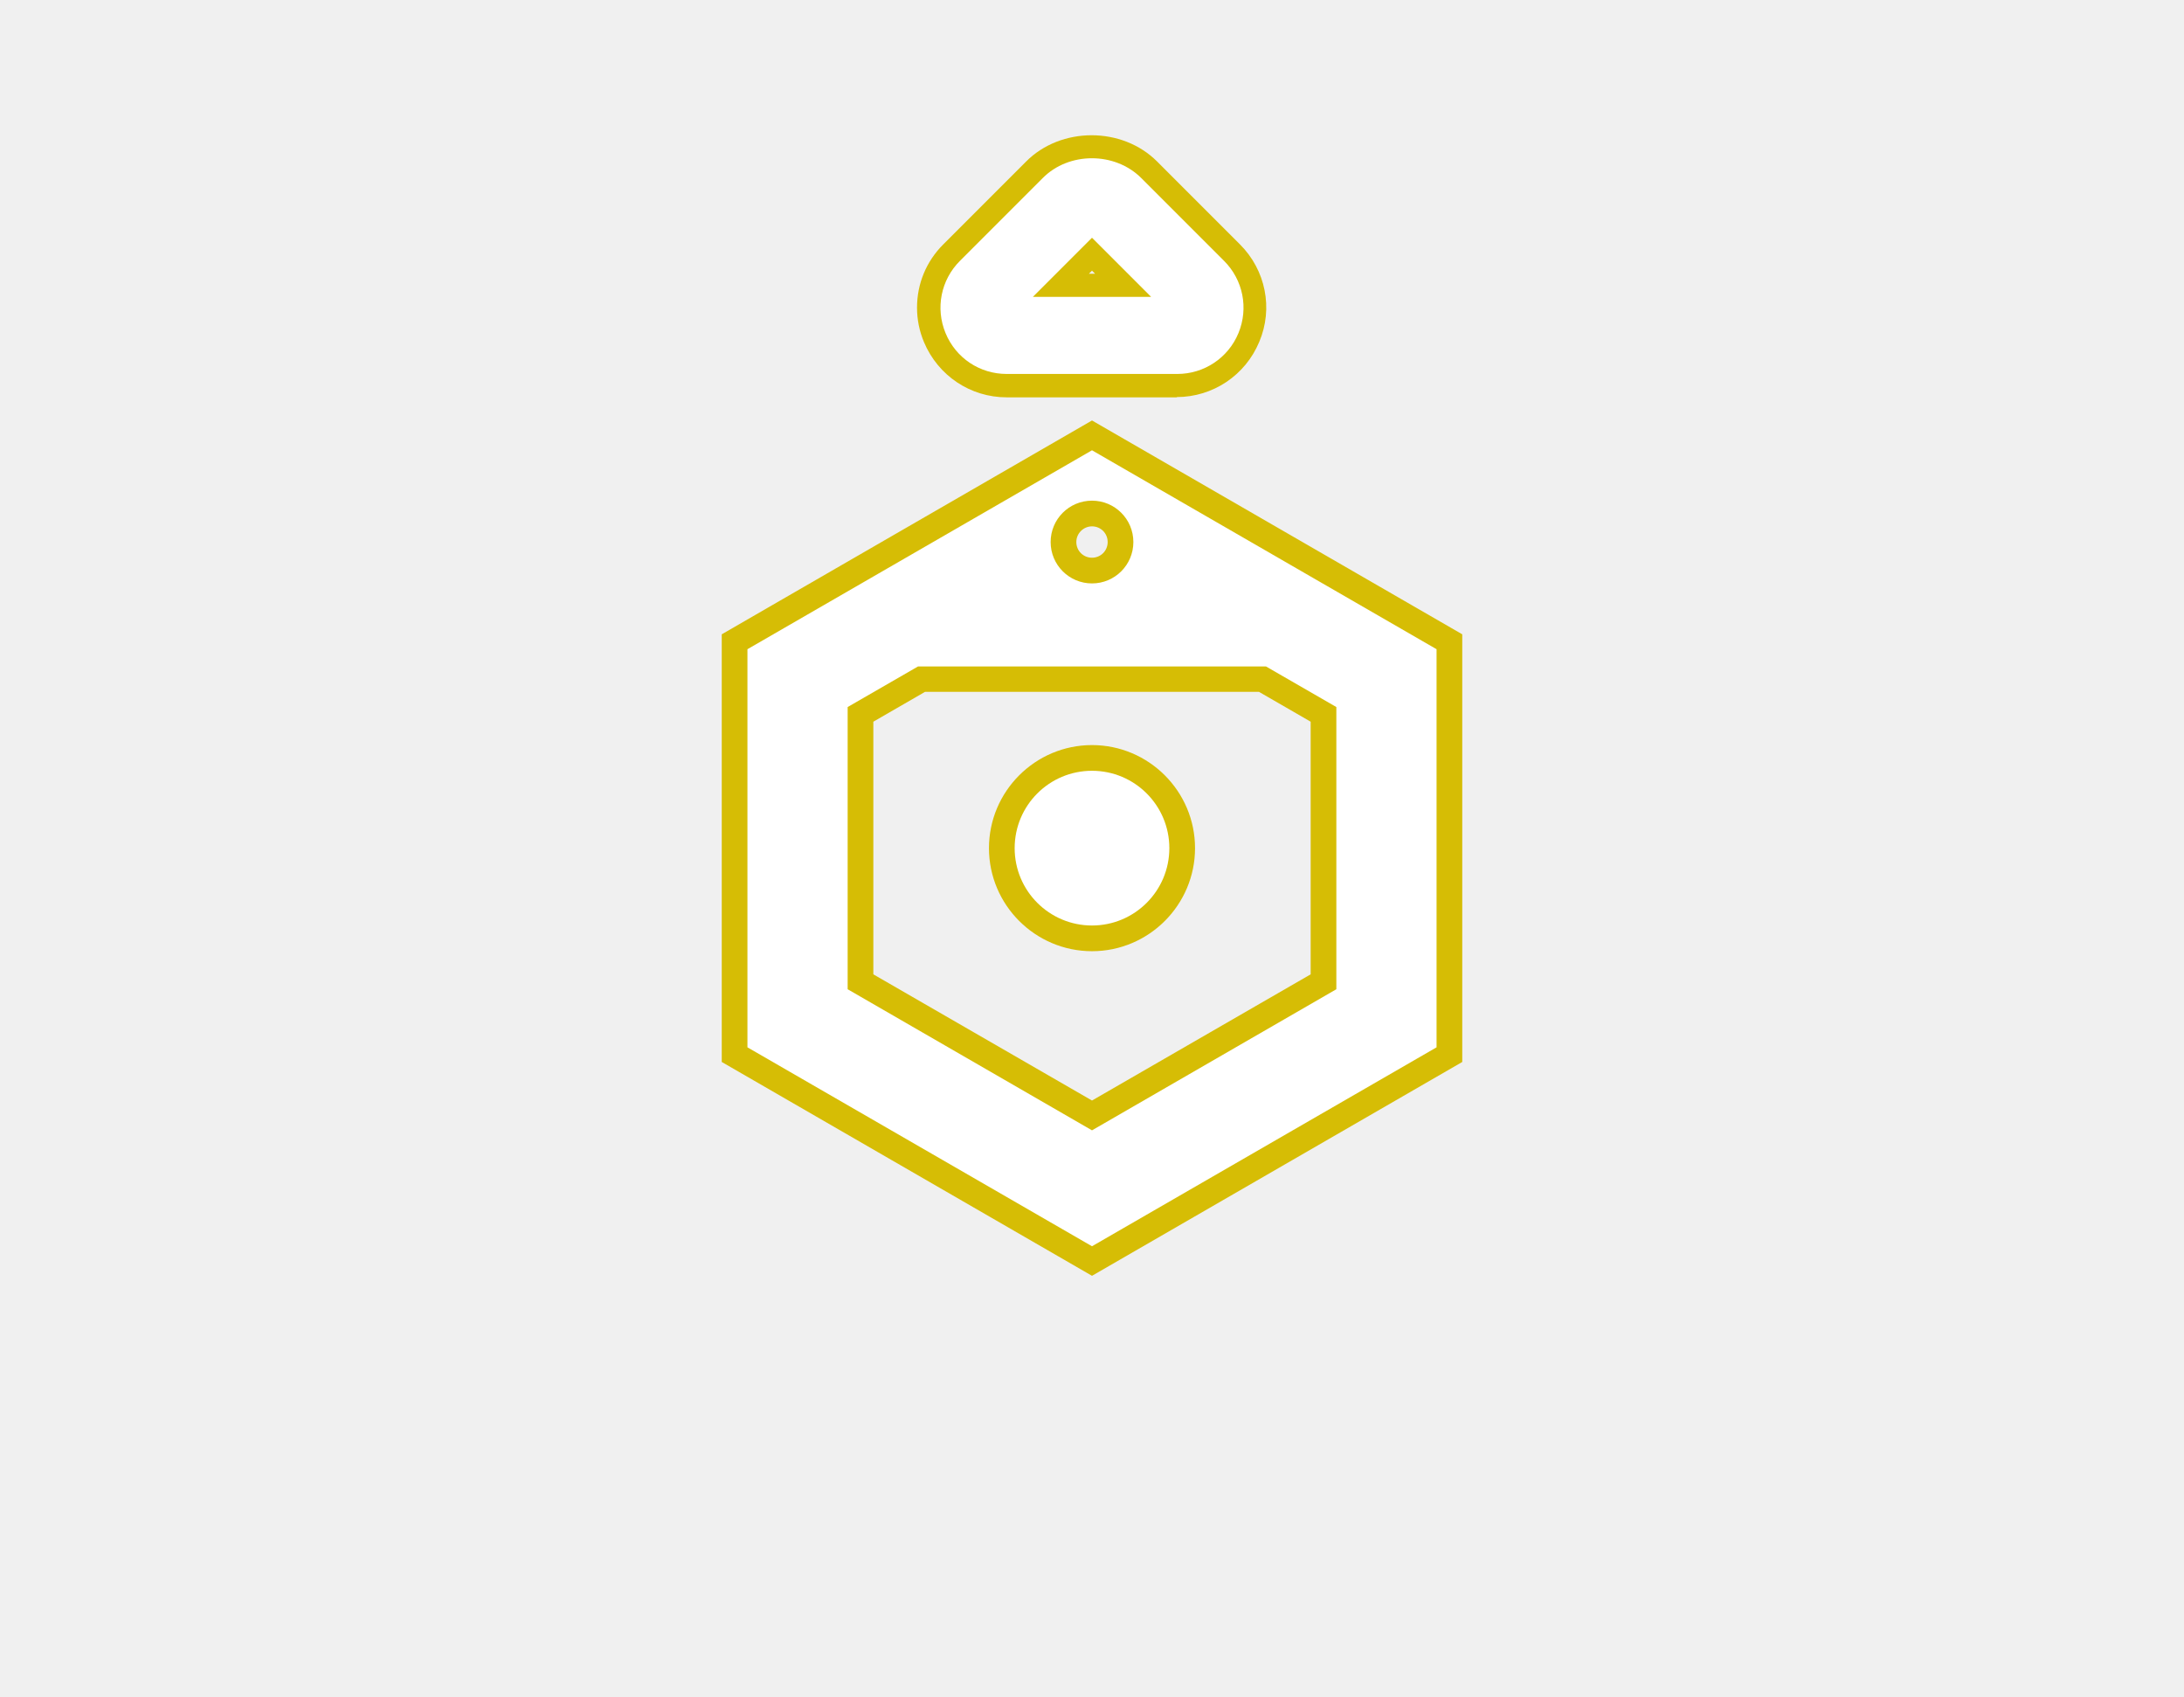
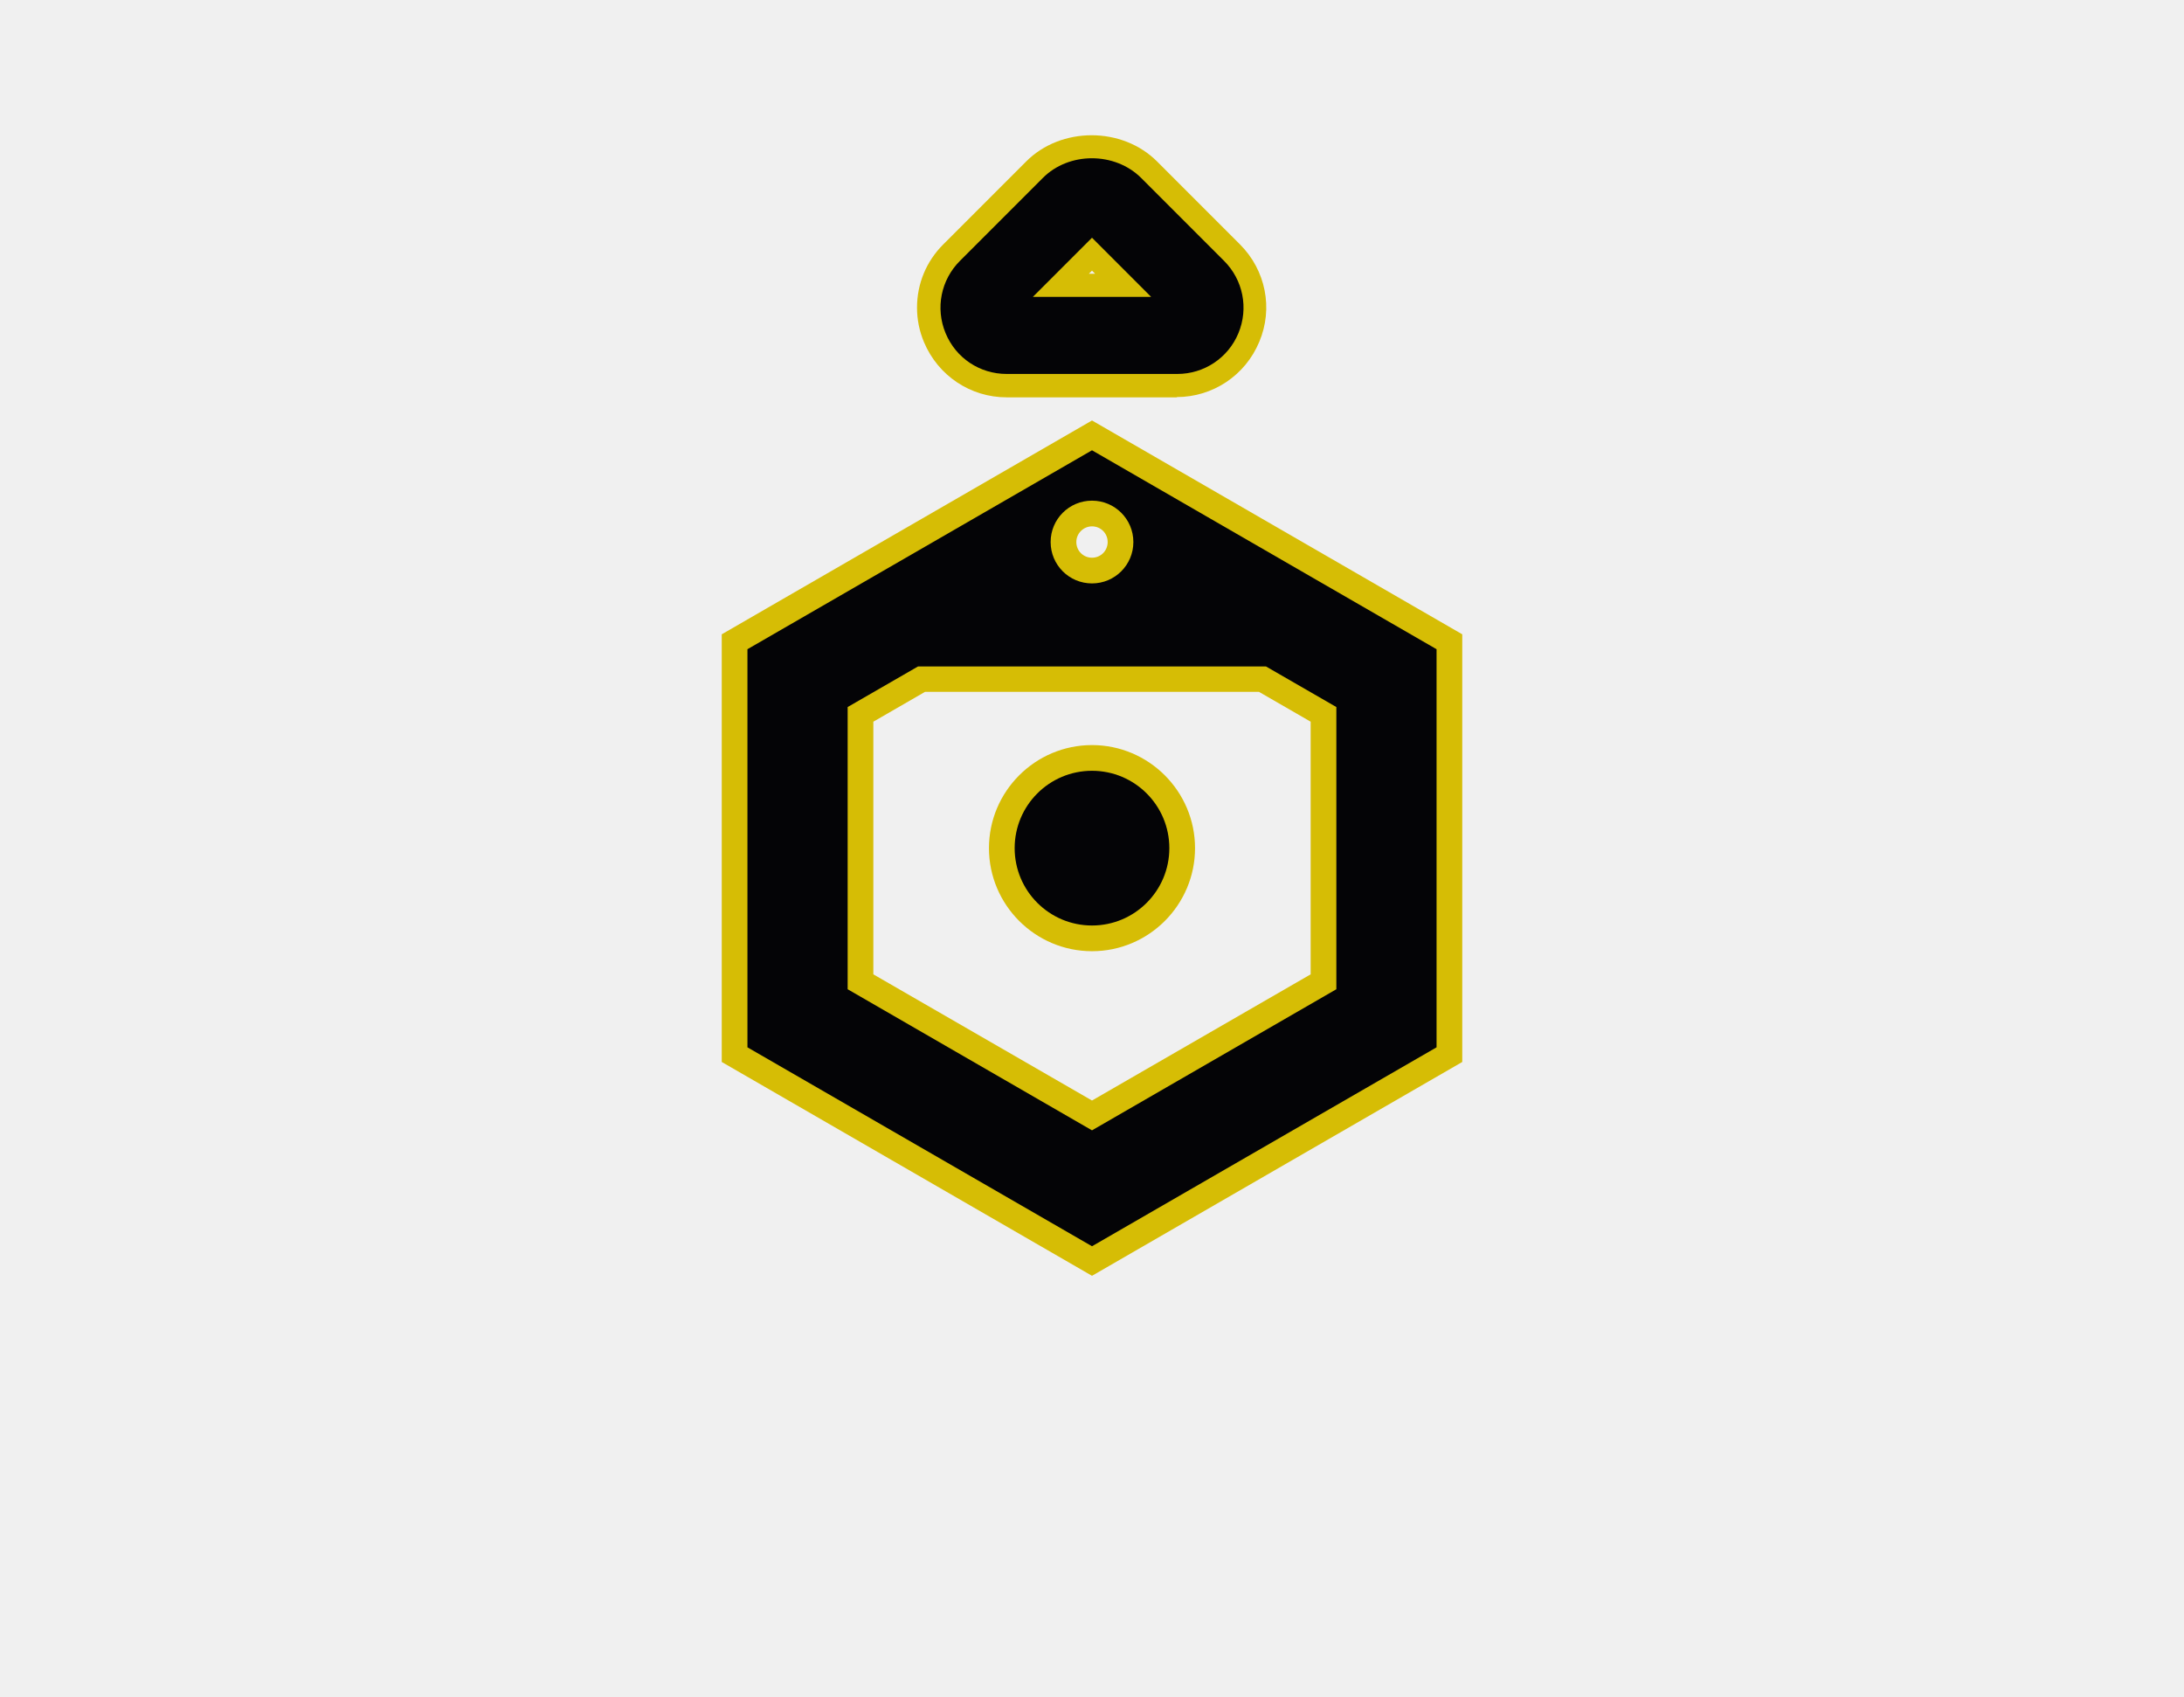
<svg xmlns="http://www.w3.org/2000/svg" id="Assess" viewBox="0 0 85 66" width="85" height="66">
  <defs>
    <style>
      .cls-1 {
        fill: #d6bd05;
      }

      .cls-1, .cls-2 {
        stroke-width: 0px;
      }

      .cls-2 {
-         fill: #fff;
+         fill: #040406;
      }
    </style>
  </defs>
  <g>
    <path class="cls-1" d="M45.81,15.46h-6.63c-1.41,0-2.67-.84-3.22-2.15-.18-.43-.27-.88-.27-1.34,0-.93.36-1.8,1.02-2.46l3.22-3.22c1.36-1.37,3.75-1.37,5.11,0l3.22,3.22c1,1,1.3,2.49.75,3.79-.54,1.3-1.8,2.15-3.22,2.15ZM37.87,12.65c.25.49.76.8,1.32.8h6.63c.56,0,1.06-.31,1.32-.8h-9.26ZM42.5,7.7l4.72,4.72c.17-.53.03-1.1-.36-1.5l-3.22-3.22c-.61-.61-1.67-.61-2.28,0l-3.22,3.22c-.28.28-.44.65-.44,1.04,0,.15.02.31.07.45l4.72-4.72ZM46.03,11.31h0s0,0,0,0ZM42.38,10.65h.24l-.12-.12-.12.12Z" />
    <path class="cls-2" d="M45.81,14.55h-6.63c-1.05,0-1.98-.62-2.38-1.59-.4-.97-.18-2.07.56-2.81l3.22-3.22c1.02-1.03,2.81-1.03,3.84,0l3.22,3.22c.74.74.96,1.84.56,2.81-.4.97-1.34,1.59-2.38,1.59ZM40.2,11.55h4.6l-2.3-2.3-2.3,2.3Z" />
  </g>
  <g>
    <path class="cls-1" d="M42.5,49.64l-14.41-8.32v-16.64l14.41-8.32,14.41,8.32v16.64l-14.41,8.32ZM30.09,40.17l12.41,7.16,12.41-7.16v-14.33l-10.02-5.78c.14.32.21.67.21,1.03,0,1.44-1.17,2.61-2.61,2.61s-2.61-1.17-2.61-2.61c0-.37.08-.72.21-1.03l-10.02,5.78v14.33ZM42.5,20.48c-.33,0-.61.27-.61.61s.27.61.61.61.61-.27.61-.61-.27-.61-.61-.61ZM42.5,45.13l-10.51-6.07v-12.13l3.47-2h14.07l3.47,2v12.13l-10.51,6.07ZM33.99,37.91l8.51,4.91,8.51-4.91v-9.83l-2.01-1.16h-13l-2.01,1.16v9.83Z" />
    <path class="cls-2" d="M42.5,17.52l-13.41,7.74v15.49l13.41,7.74,13.41-7.74v-15.49l-13.41-7.74ZM42.5,19.48c.89,0,1.61.72,1.61,1.61s-.72,1.61-1.61,1.61-1.61-.72-1.61-1.61.72-1.61,1.61-1.61ZM52.01,38.49l-9.51,5.49-9.51-5.49v-10.98l2.74-1.58h13.54l2.74,1.58v10.98Z" />
    <g>
      <path class="cls-1" d="M42.5,37.01c-2.21,0-4.01-1.8-4.01-4.01s1.8-4.01,4.01-4.01,4.01,1.8,4.01,4.01-1.8,4.01-4.01,4.01ZM42.5,30.99c-1.11,0-2.01.9-2.01,2.01s.9,2.01,2.01,2.01,2.01-.9,2.01-2.01-.9-2.01-2.01-2.01Z" />
      <circle class="cls-2" cx="42.5" cy="33" r="3.01" />
    </g>
  </g>
</svg>
